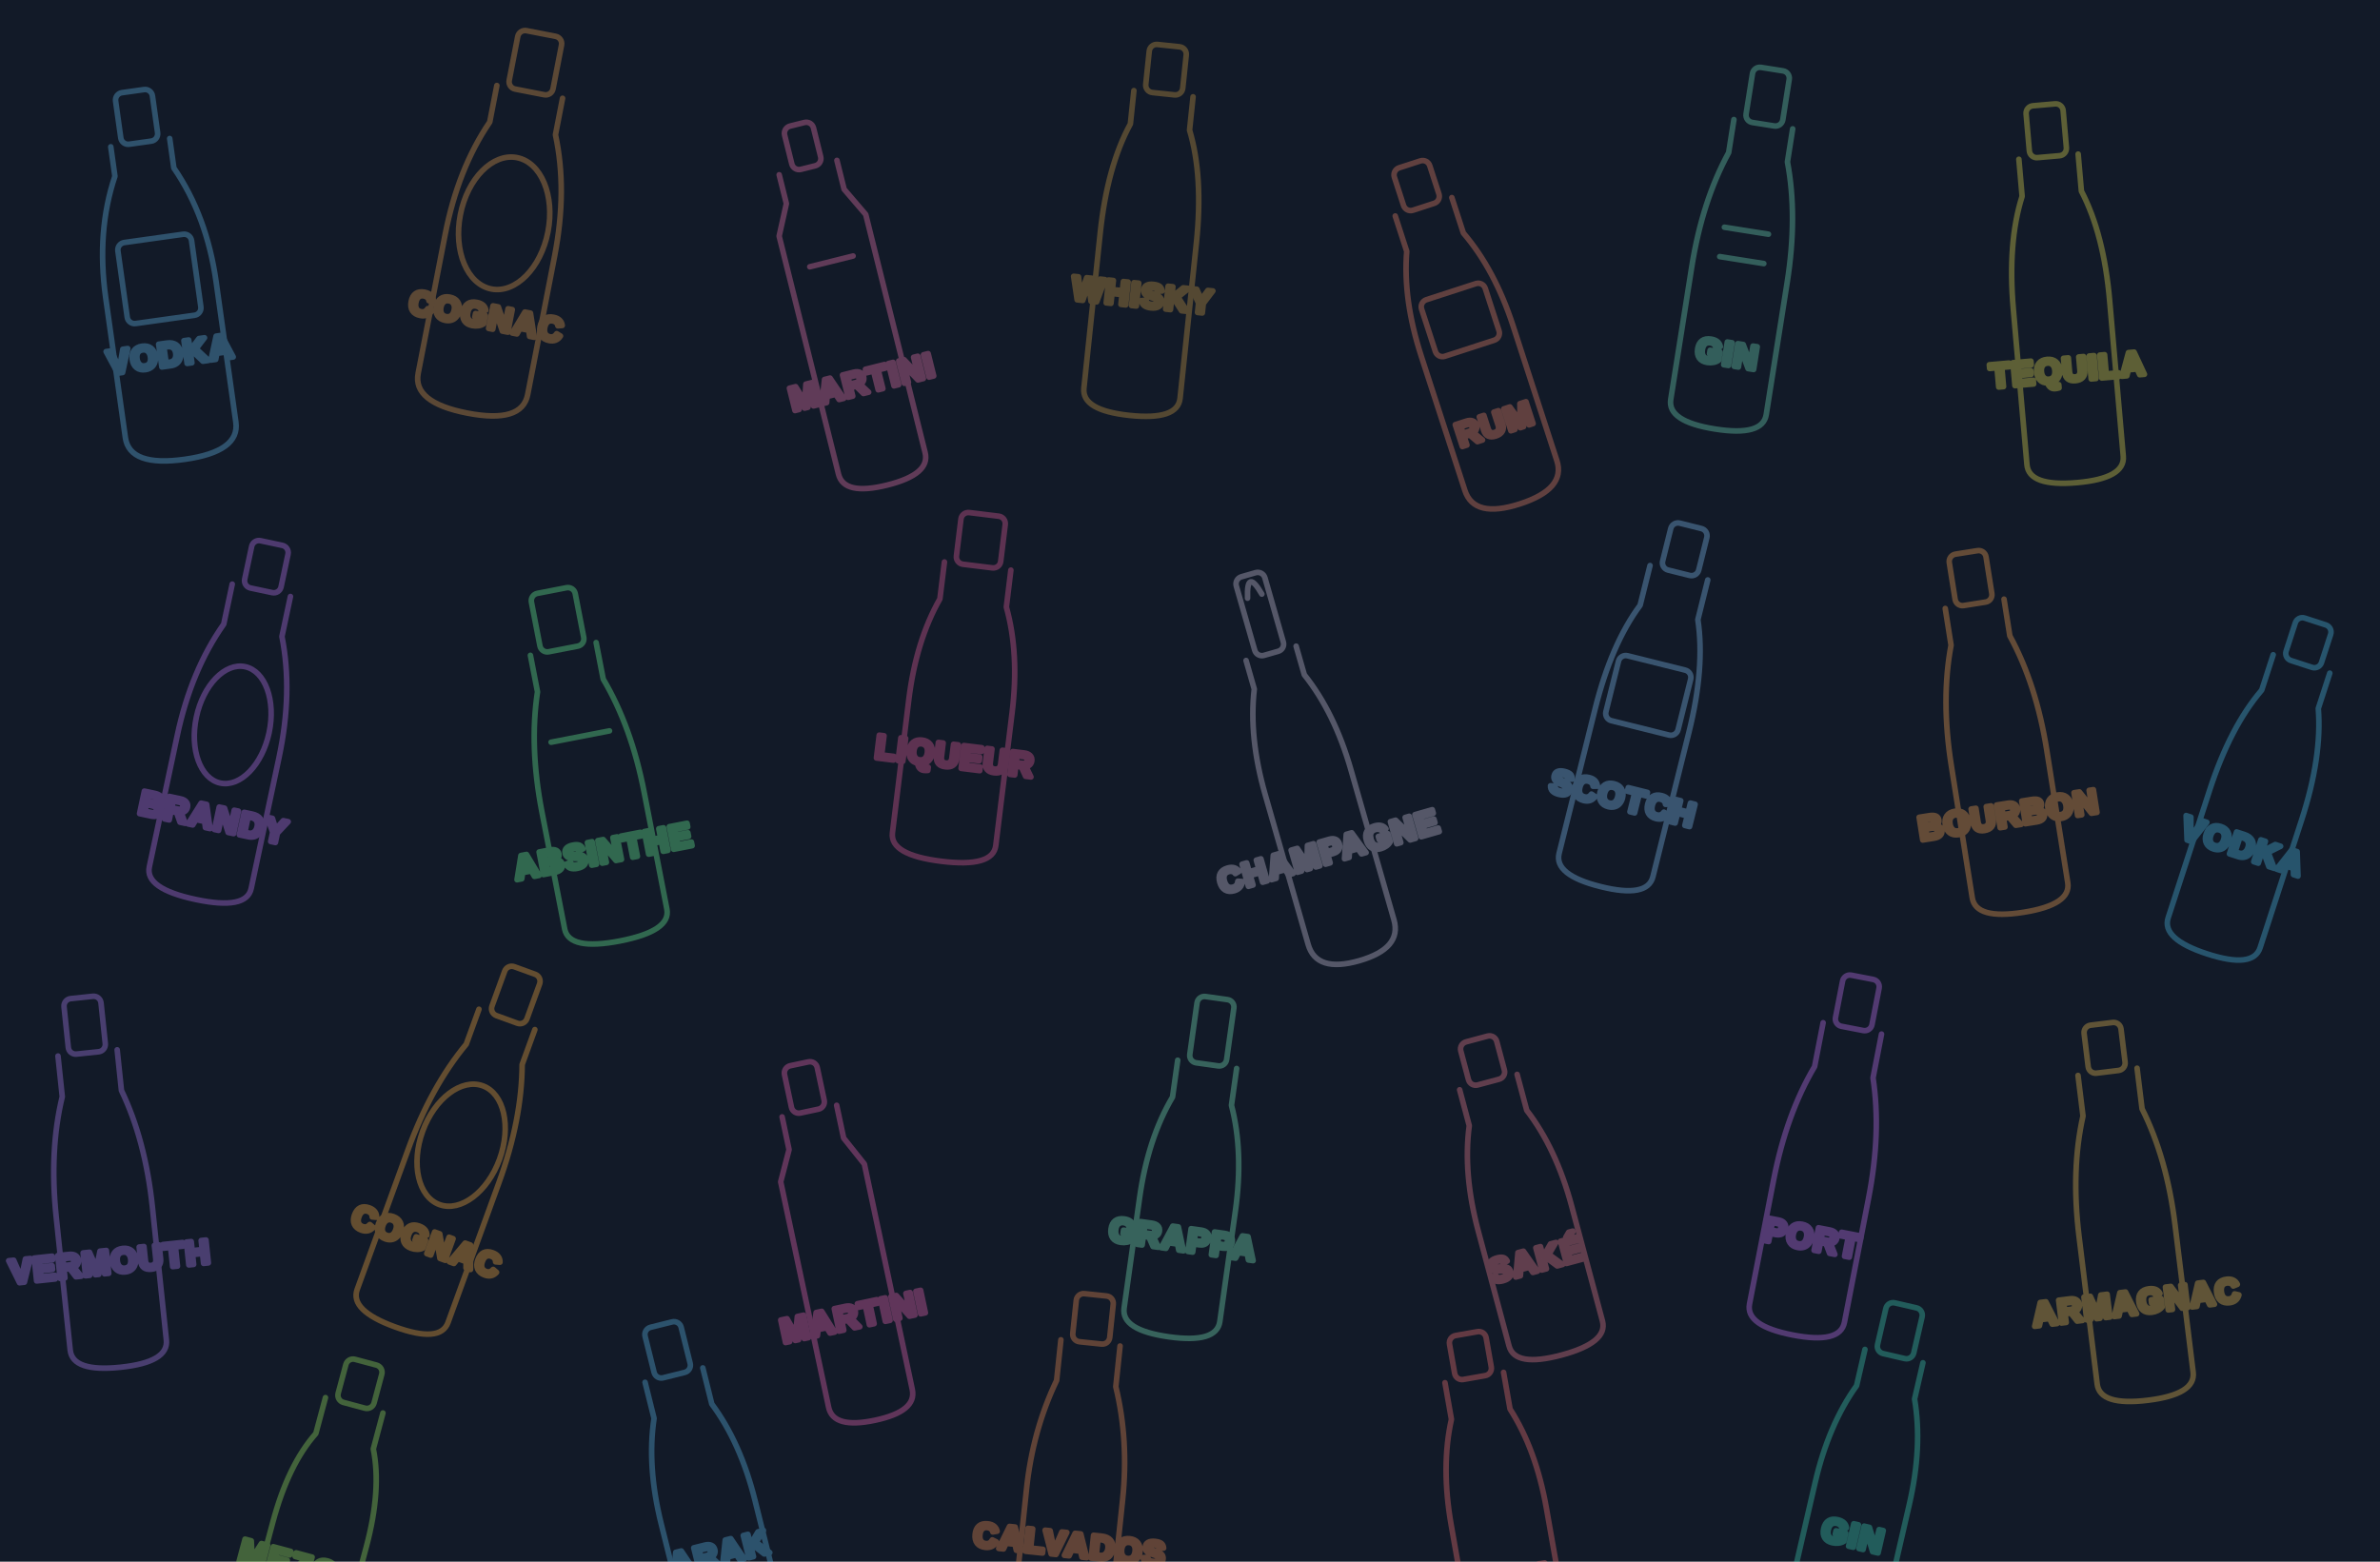
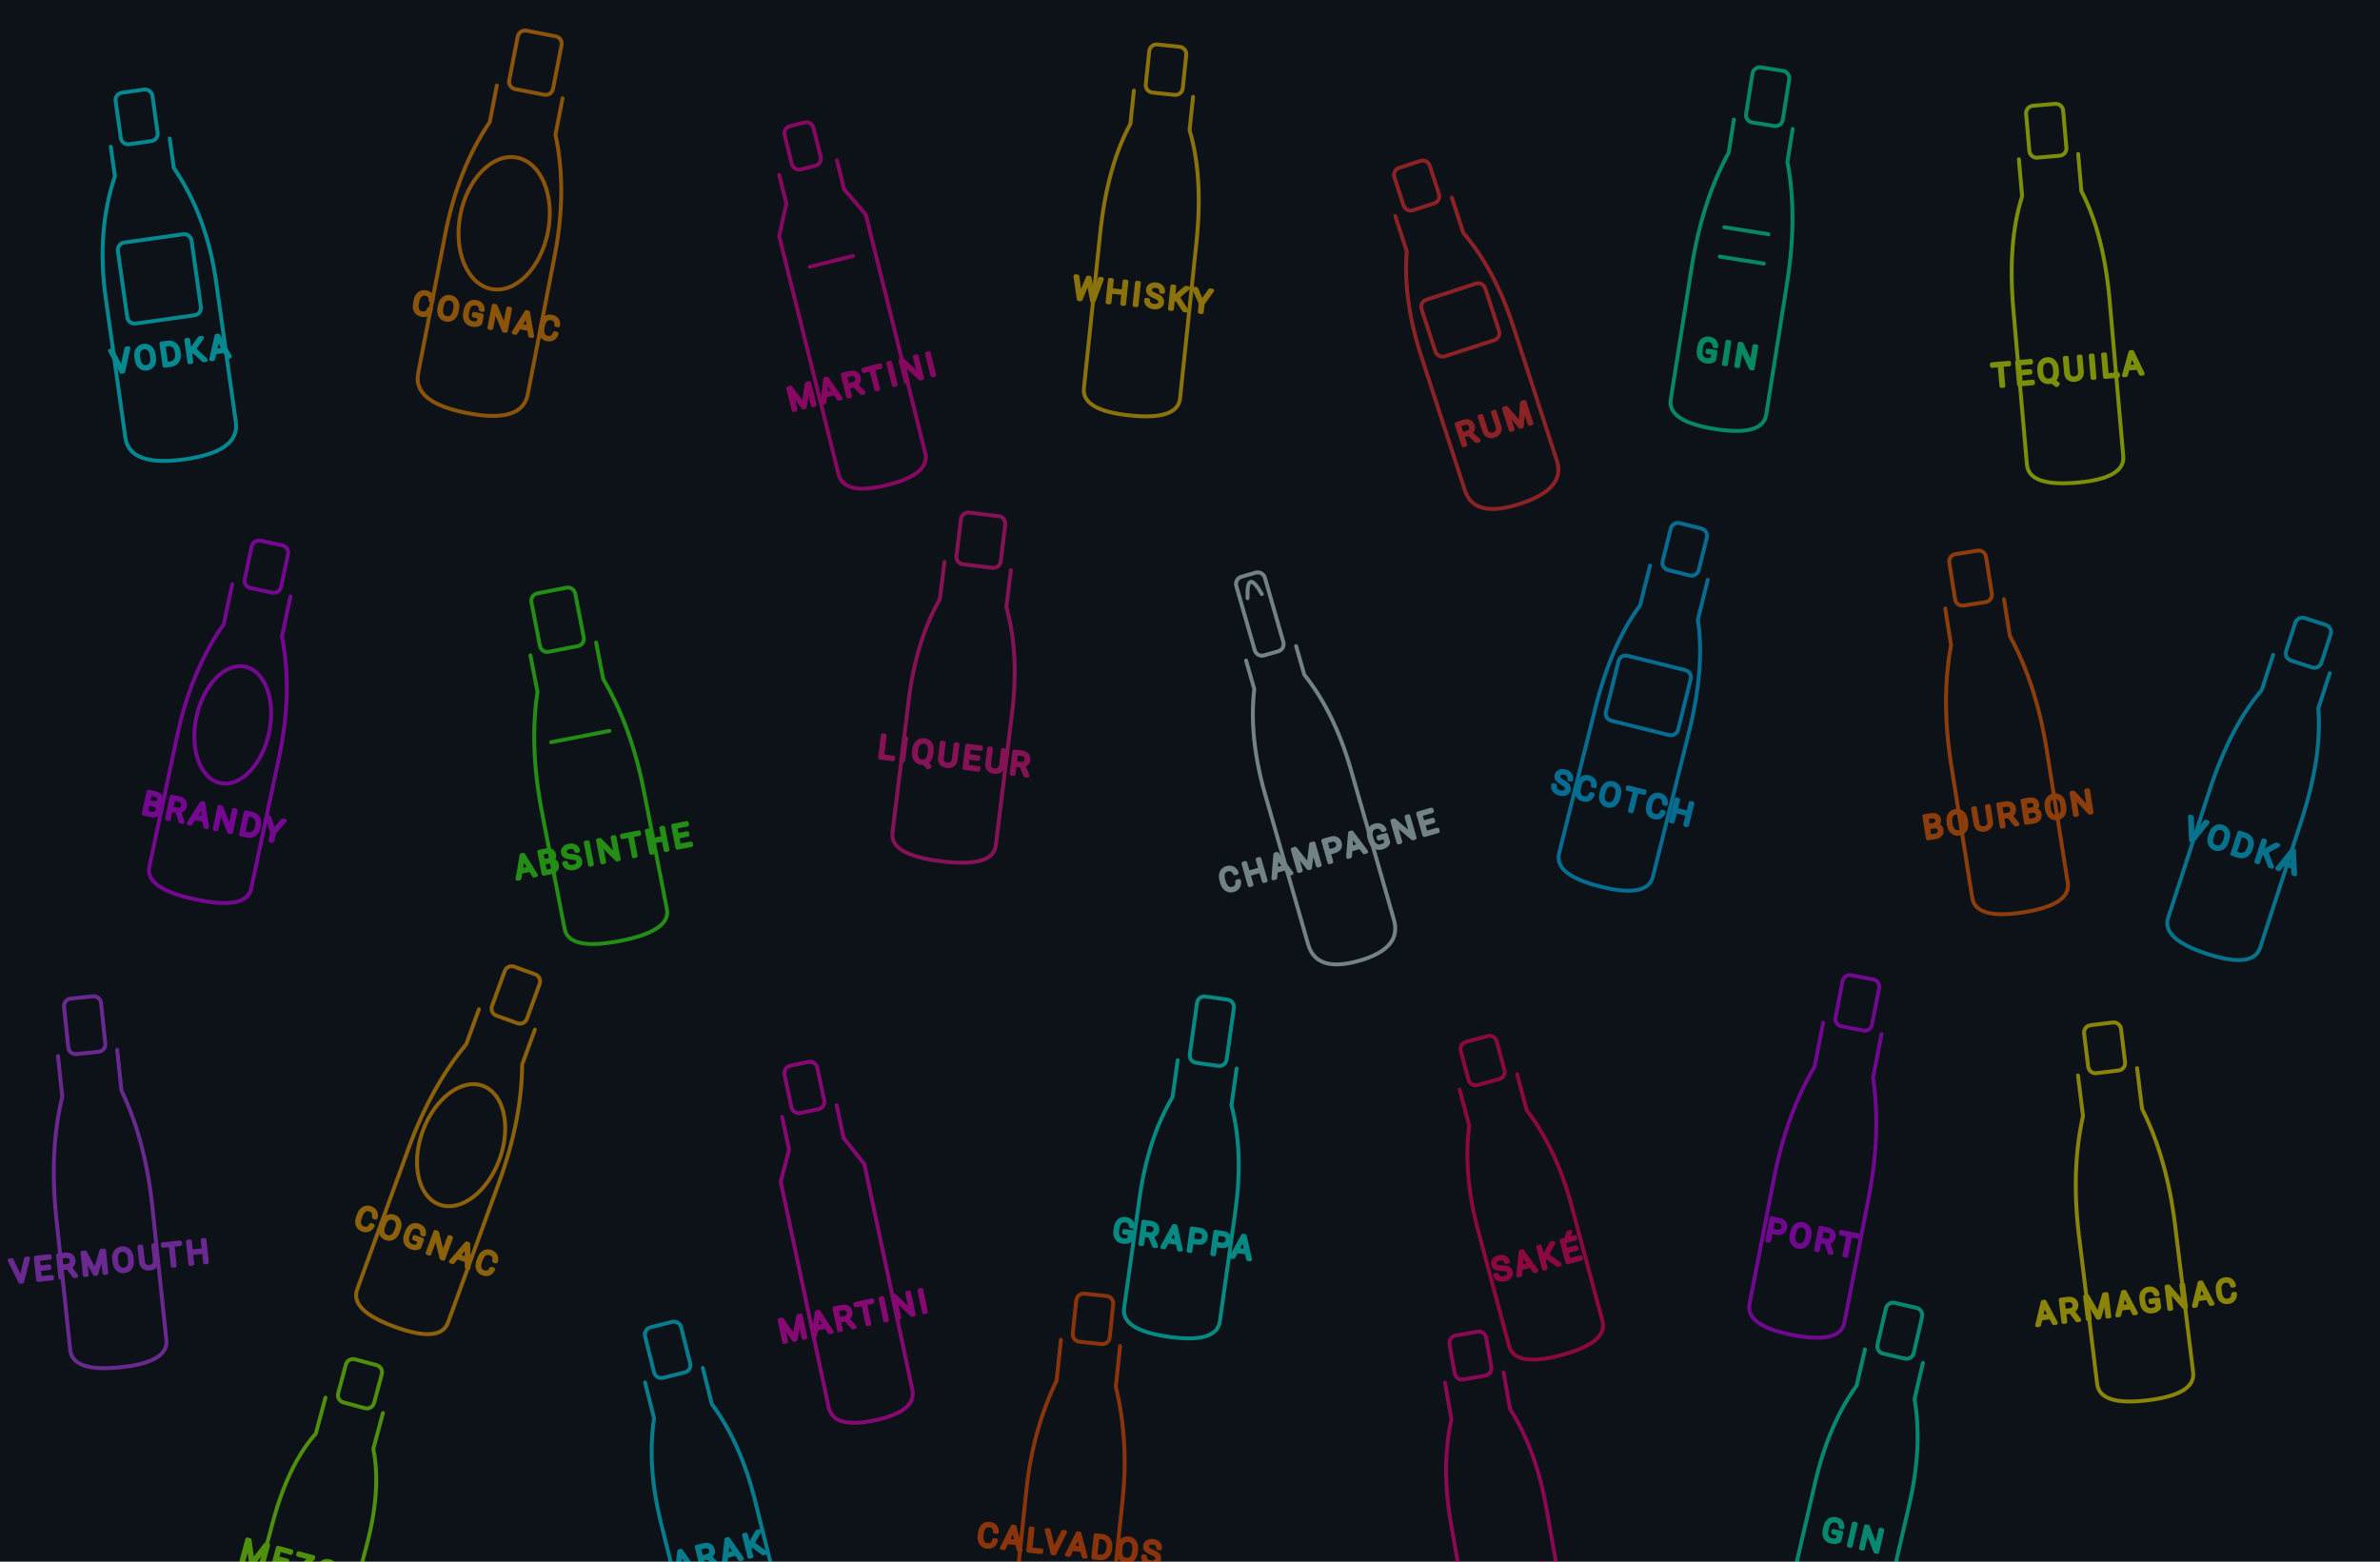
<svg xmlns="http://www.w3.org/2000/svg" width="640" height="420" viewBox="0 0 640 420">
-   <rect width="640" height="420" fill="#121a28" />
+   <rect width="640" height="420" fill="#0d1118" />
  <defs>
    <style type="text/css">
-       .lbl { font-family: system-ui, -apple-system, "Segoe UI", Arial, sans-serif; font-size: 9px; font-weight: 700; letter-spacing: 0.04em; text-anchor: middle; dominant-baseline: middle; }
+       .lbl {
+         font-family: system-ui, -apple-system, "Segoe UI", "Roboto", sans-serif;
+         font-size: 8.5px;
+         font-weight: 300;
+         letter-spacing: 0.14em;
+         text-anchor: middle;
+         dominant-baseline: middle;
+       }
    </style>
  </defs>
-   <g fill="none" stroke-width="1.5" stroke-linecap="round" stroke-linejoin="round">
-     <g transform="translate(28,24) rotate(-8 15 52)" stroke="#6ec8ff" opacity="0.32">
+   <g fill="none" stroke-width="1.05" stroke-linecap="round" stroke-linejoin="round">
+     <g transform="translate(28,24) rotate(-8 15 52)" stroke="#00f5ff" opacity="0.52">
      <rect x="10" y="0" width="10" height="14" rx="2" />
      <path d="M7 14 L7 22 Q0 36 0 54 L0 92 Q0 100 15 100 Q30 100 30 92 L30 54 Q30 36 23 22 L23 14" />
      <rect x="5" y="40" width="20" height="22" rx="2" />
-       <text class="lbl" x="15" y="72" fill="#9ad8ff">VODKA</text>
+       <text class="lbl" x="15" y="72" fill="#66ffff">VODKA</text>
    </g>
-     <g transform="translate(118,8) rotate(11 17 55)" stroke="#e8a050" opacity="0.34">
+     <g transform="translate(118,8) rotate(11 17 55)" stroke="#ff9100" opacity="0.52">
      <rect x="11" y="0" width="12" height="16" rx="2" />
      <path d="M8 16 L8 26 Q2 40 2 58 L2 96 Q2 104 17 104 Q32 104 32 96 L32 58 Q32 40 26 26 L26 16" />
      <ellipse cx="17" cy="52" rx="12" ry="18" />
-       <text class="lbl" x="17" y="78" fill="#ffd090">COGNAC</text>
+       <text class="lbl" x="17" y="78" fill="#ffe066">COGNAC</text>
    </g>
-     <g transform="translate(210,32) rotate(-14 16 48)" stroke="#ff7eb8" opacity="0.33">
+     <g transform="translate(210,32) rotate(-14 16 48)" stroke="#ff00aa" opacity="0.5">
      <rect x="12" y="0" width="8" height="12" rx="2" />
      <path d="M8 12 L8 20 L4 28 L4 94 Q4 100 16 100 Q28 100 28 94 L28 28 L24 20 L24 12" />
      <line x1="10" y1="38" x2="22" y2="38" />
-       <text class="lbl" x="16" y="72" fill="#ffb8d8">MARTINI</text>
+       <text class="lbl" x="16" y="72" fill="#ff66dd">MARTINI</text>
    </g>
-     <g transform="translate(295,12) rotate(6 14 50)" stroke="#d4a045" opacity="0.34">
+     <g transform="translate(295,12) rotate(6 14 50)" stroke="#ffcc00" opacity="0.52">
      <rect x="9" y="0" width="10" height="13" rx="2" />
      <path d="M6 13 L6 22 Q1 34 1 52 L1 94 Q1 100 14 100 Q27 100 27 94 L27 52 Q27 34 22 22 L22 13" />
-       <text class="lbl" x="14" y="68" fill="#f0c870">WHISKY</text>
+       <text class="lbl" x="14" y="68" fill="#fff566">WHISKY</text>
    </g>
-     <g transform="translate(378,42) rotate(-18 15 45)" stroke="#ff8f6e" opacity="0.33">
+     <g transform="translate(378,42) rotate(-18 15 45)" stroke="#ff3131" opacity="0.52">
      <rect x="10" y="0" width="10" height="12" rx="2" />
      <path d="M7 12 L7 22 Q2 34 2 50 L2 88 Q2 96 15 96 Q28 96 28 88 L28 50 Q28 34 23 22 L23 12" />
      <rect x="6" y="36" width="18" height="16" rx="2" />
-       <text class="lbl" x="15" y="74" fill="#ffc0a0">RUM</text>
+       <text class="lbl" x="15" y="74" fill="#ff8888">RUM</text>
    </g>
-     <g transform="translate(455,18) rotate(9 14 48)" stroke="#7cf0c8" opacity="0.32">
+     <g transform="translate(455,18) rotate(9 14 48)" stroke="#00ffaa" opacity="0.5">
      <rect x="9" y="0" width="10" height="15" rx="2" />
      <path d="M6 15 L6 24 Q1 38 1 56 L1 92 Q1 98 14 98 Q27 98 27 92 L27 56 Q27 38 22 24 L22 15" />
      <line x1="8" y1="44" x2="20" y2="44" />
      <line x1="8" y1="52" x2="20" y2="52" />
-       <text class="lbl" x="14" y="78" fill="#b0ffe8">GIN</text>
+       <text class="lbl" x="14" y="78" fill="#88ffdd">GIN</text>
    </g>
-     <g transform="translate(538,28) rotate(-5 16 50)" stroke="#e8e050" opacity="0.35">
+     <g transform="translate(538,28) rotate(-5 16 50)" stroke="#ddff00" opacity="0.53">
      <rect x="11" y="0" width="10" height="14" rx="2" />
      <path d="M8 14 L8 24 Q3 36 3 54 L3 96 Q3 102 16 102 Q29 102 29 96 L29 54 Q29 36 24 24 L24 14" />
-       <text class="lbl" x="16" y="72" fill="#fff898">TEQUILA</text>
+       <text class="lbl" x="16" y="72" fill="#eeff66">TEQUILA</text>
    </g>
-     <g transform="translate(48,145) rotate(12 15 48)" stroke="#c97cff" opacity="0.33">
+     <g transform="translate(48,145) rotate(12 15 48)" stroke="#d400ff" opacity="0.52">
      <rect x="10" y="0" width="10" height="13" rx="2" />
      <path d="M7 13 L7 24 Q1 38 1 56 L1 92 Q1 98 15 98 Q29 98 29 92 L29 56 Q29 38 23 24 L23 13" />
      <ellipse cx="15" cy="50" rx="10" ry="16" />
-       <text class="lbl" x="15" y="76" fill="#e8c0ff">BRANDY</text>
+       <text class="lbl" x="15" y="76" fill="#ee88ff">BRANDY</text>
    </g>
-     <g transform="translate(142,158) rotate(-11 15 45)" stroke="#6dff9a" opacity="0.34">
+     <g transform="translate(142,158) rotate(-11 15 45)" stroke="#39ff14" opacity="0.52">
      <rect x="9" y="0" width="12" height="16" rx="2" />
      <path d="M6 16 L6 26 Q1 40 1 58 L1 90 Q1 96 15 96 Q29 96 29 90 L29 58 Q29 40 24 26 L24 16" />
      <line x1="7" y1="40" x2="23" y2="40" />
-       <text class="lbl" x="15" y="72" fill="#c0ffd8">ABSINTHE</text>
+       <text class="lbl" x="15" y="72" fill="#baff66">ABSINTHE</text>
    </g>
-     <g transform="translate(245,138) rotate(7 14 46)" stroke="#ff66aa" opacity="0.32">
+     <g transform="translate(245,138) rotate(7 14 46)" stroke="#ff1493" opacity="0.5">
      <rect x="8" y="0" width="12" height="14" rx="2" />
      <path d="M5 14 L5 24 Q0 36 0 52 L0 88 Q0 94 14 94 Q28 94 28 88 L28 52 Q28 36 23 24 L23 14" />
-       <text class="lbl" x="14" y="66" fill="#ffa8d0">LIQUEUR</text>
+       <text class="lbl" x="14" y="66" fill="#ff77bb">LIQUEUR</text>
    </g>
-     <g transform="translate(338,152) rotate(-16 14 52)" stroke="#f0e8ff" opacity="0.30">
+     <g transform="translate(338,152) rotate(-16 14 52)" stroke="#e0ffff" opacity="0.48">
      <rect x="8" y="0" width="8" height="22" rx="2" />
      <path d="M5 22 L5 30 Q0 42 0 58 L0 100 Q0 108 12 108 Q24 108 24 100 L24 58 Q24 42 19 30 L19 22" />
      <path d="M10 6 Q12 -2 14 6" />
      <text class="lbl" x="12" y="78" fill="#ffffff">CHAMPAGNE</text>
    </g>
-     <g transform="translate(428,140) rotate(14 15 48)" stroke="#8acbff" opacity="0.33">
+     <g transform="translate(428,140) rotate(14 15 48)" stroke="#00bfff" opacity="0.52">
      <rect x="10" y="0" width="10" height="13" rx="2" />
      <path d="M7 13 L7 24 Q2 36 2 54 L2 94 Q2 100 15 100 Q28 100 28 94 L28 54 Q28 36 23 24 L23 13" />
      <rect x="5" y="38" width="20" height="18" rx="2" />
-       <text class="lbl" x="15" y="76" fill="#d0e8ff">SCOTCH</text>
+       <text class="lbl" x="15" y="76" fill="#66e5ff">SCOTCH</text>
    </g>
-     <g transform="translate(522,148) rotate(-9 14 46)" stroke="#ffaa55" opacity="0.34">
+     <g transform="translate(522,148) rotate(-9 14 46)" stroke="#ff6600" opacity="0.52">
      <rect x="9" y="0" width="10" height="14" rx="2" />
      <path d="M6 14 L6 24 Q1 38 1 56 L1 92 Q1 98 14 98 Q27 98 27 92 L27 56 Q27 38 22 24 L22 14" />
-       <text class="lbl" x="14" y="72" fill="#ffd498">BOURBON</text>
+       <text class="lbl" x="14" y="72" fill="#ffaa44">BOURBON</text>
    </g>
-     <g transform="translate(595,165) rotate(18 14 44)" stroke="#55d0ff" opacity="0.32">
+     <g transform="translate(595,165) rotate(18 14 44)" stroke="#00d4ff" opacity="0.5">
      <rect x="9" y="0" width="10" height="12" rx="2" />
      <path d="M6 12 L6 22 Q1 34 1 52 L1 88 Q1 94 14 94 Q27 94 27 88 L27 52 Q27 34 22 22 L22 12" />
-       <text class="lbl" x="14" y="64" fill="#a8ecff">VODKA</text>
+       <text class="lbl" x="14" y="64" fill="#88ffff">VODKA</text>
    </g>
-     <g transform="translate(12,268) rotate(-6 15 48)" stroke="#b888ff" opacity="0.33">
+     <g transform="translate(12,268) rotate(-6 15 48)" stroke="#bf40ff" opacity="0.52">
      <rect x="10" y="0" width="10" height="15" rx="2" />
      <path d="M7 15 L7 26 Q2 40 2 58 L2 94 Q2 100 15 100 Q28 100 28 94 L28 58 Q28 40 23 26 L23 15" />
-       <text class="lbl" x="15" y="72" fill="#dcc8ff">VERMOUTH</text>
+       <text class="lbl" x="15" y="72" fill="#dd88ff">VERMOUTH</text>
    </g>
-     <g transform="translate(108,258) rotate(20 16 50)" stroke="#ffb040" opacity="0.34">
+     <g transform="translate(108,258) rotate(20 16 50)" stroke="#ffaa00" opacity="0.52">
      <rect x="11" y="0" width="10" height="14" rx="2" />
      <path d="M8 14 L8 24 Q3 38 3 56 L3 96 Q3 102 16 102 Q29 102 29 96 L29 56 Q29 38 24 24 L24 14" />
      <ellipse cx="16" cy="50" rx="11" ry="17" />
-       <text class="lbl" x="16" y="78" fill="#ffe0a0">COGNAC</text>
+       <text class="lbl" x="16" y="78" fill="#ffee55">COGNAC</text>
    </g>
-     <g transform="translate(210,285) rotate(-12 15 46)" stroke="#ff6ec0" opacity="0.33">
+     <g transform="translate(210,285) rotate(-12 15 46)" stroke="#ff00cc" opacity="0.5">
      <rect x="10" y="0" width="9" height="13" rx="2" />
      <path d="M7 13 L7 22 L3 30 L3 92 Q3 98 14.5 98 Q26 98 26 92 L26 30 L22 22 L22 13" />
-       <text class="lbl" x="14.5" y="70" fill="#ffc8e8">MARTINI</text>
+       <text class="lbl" x="14.5" y="70" fill="#ff77dd">MARTINI</text>
    </g>
-     <g transform="translate(308,268) rotate(8 13 44)" stroke="#88ffcc" opacity="0.32">
+     <g transform="translate(308,268) rotate(8 13 44)" stroke="#00ffee" opacity="0.5">
      <rect x="8" y="0" width="10" height="18" rx="2" />
      <path d="M5 18 L5 28 Q0 40 0 56 L0 86 Q0 92 13 92 Q26 92 26 86 L26 56 Q26 40 21 28 L21 18" />
-       <text class="lbl" x="13" y="66" fill="#c0ffe8">GRAPPA</text>
+       <text class="lbl" x="13" y="66" fill="#88ffff">GRAPPA</text>
    </g>
-     <g transform="translate(395,278) rotate(-15 13 42)" stroke="#ff8899" opacity="0.33">
+     <g transform="translate(395,278) rotate(-15 13 42)" stroke="#ff0066" opacity="0.52">
      <rect x="8" y="0" width="10" height="12" rx="2" />
      <path d="M5 12 L5 22 Q0 34 0 50 L0 82 Q0 88 13 88 Q26 88 26 82 L26 50 Q26 34 21 22 L21 12" />
-       <text class="lbl" x="13" y="62" fill="#ffc8d0">SAKÉ</text>
+       <text class="lbl" x="13" y="62" fill="#ff88aa">SAKÉ</text>
    </g>
-     <g transform="translate(478,262) rotate(11 14 46)" stroke="#cc77ff" opacity="0.34">
+     <g transform="translate(478,262) rotate(11 14 46)" stroke="#cc00ff" opacity="0.52">
      <rect x="9" y="0" width="10" height="14" rx="2" />
      <path d="M6 14 L6 26 Q1 40 1 58 L1 92 Q1 98 14 98 Q27 98 27 92 L27 58 Q27 40 22 26 L22 14" />
-       <text class="lbl" x="14" y="72" fill="#e8c0ff">PORT</text>
+       <text class="lbl" x="14" y="72" fill="#ee99ff">PORT</text>
    </g>
-     <g transform="translate(556,275) rotate(-7 15 48)" stroke="#ffcc55" opacity="0.33">
+     <g transform="translate(556,275) rotate(-7 15 48)" stroke="#ffee00" opacity="0.52">
      <rect x="10" y="0" width="10" height="13" rx="2" />
      <path d="M7 13 L7 24 Q2 38 2 56 L2 96 Q2 102 15 102 Q28 102 28 96 L28 56 Q28 38 23 24 L23 13" />
-       <text class="lbl" x="15" y="76" fill="#fff0a8">ARMAGNAC</text>
+       <text class="lbl" x="15" y="76" fill="#ffff88">ARMAGNAC</text>
    </g>
-     <g transform="translate(75,365) rotate(15 13 40)" stroke="#a0f060" opacity="0.34">
+     <g transform="translate(75,365) rotate(15 13 40)" stroke="#88ff00" opacity="0.53">
      <rect x="8" y="0" width="10" height="12" rx="2" />
      <path d="M5 12 L5 22 Q0 32 0 48 L0 78 Q0 84 13 84 Q26 84 26 78 L26 48 Q26 32 21 22 L21 12" />
-       <text class="lbl" x="13" y="58" fill="#d8ffa8">MEZCAL</text>
+       <text class="lbl" x="13" y="58" fill="#ccff66">MEZCAL</text>
    </g>
-     <g transform="translate(175,355) rotate(-14 13 42)" stroke="#66c8ff" opacity="0.32">
+     <g transform="translate(175,355) rotate(-14 13 42)" stroke="#00e8ff" opacity="0.5">
      <rect x="8" y="0" width="10" height="14" rx="2" />
      <path d="M5 14 L5 24 Q0 36 0 52 L0 84 Q0 90 13 90 Q26 90 26 84 L26 52 Q26 36 21 24 L21 14" />
-       <text class="lbl" x="13" y="64" fill="#b8e8ff">ARAK</text>
+       <text class="lbl" x="13" y="64" fill="#99ffff">ARAK</text>
    </g>
-     <g transform="translate(275,348) rotate(6 15 44)" stroke="#ff9955" opacity="0.33">
+     <g transform="translate(275,348) rotate(6 15 44)" stroke="#ff5500" opacity="0.52">
      <rect x="10" y="0" width="10" height="13" rx="2" />
      <path d="M7 13 L7 24 Q2 38 2 54 L2 88 Q2 94 15 94 Q28 94 28 88 L28 54 Q28 38 23 24 L23 13" />
-       <text class="lbl" x="15" y="68" fill="#ffd8b8">CALVADOS</text>
+       <text class="lbl" x="15" y="68" fill="#ffaa77">CALVADOS</text>
    </g>
-     <g transform="translate(388,358) rotate(-10 14 44)" stroke="#ff7878" opacity="0.34">
+     <g transform="translate(388,358) rotate(-10 14 44)" stroke="#ff0088" opacity="0.52">
      <rect x="9" y="0" width="10" height="12" rx="2" />
      <path d="M6 12 L6 22 Q1 34 1 50 L1 86 Q1 92 14 92 Q27 92 27 86 L27 50 Q27 34 22 22 L22 12" />
-       <text class="lbl" x="14" y="68" fill="#ffb8b8">RUM</text>
+       <text class="lbl" x="14" y="68" fill="#ff77aa">RUM</text>
    </g>
-     <g transform="translate(490,350) rotate(13 13 42)" stroke="#44e8c8" opacity="0.32">
+     <g transform="translate(490,350) rotate(13 13 42)" stroke="#00ffc8" opacity="0.5">
      <rect x="8" y="0" width="10" height="14" rx="2" />
      <path d="M5 14 L5 24 Q0 36 0 52 L0 84 Q0 90 13 90 Q26 90 26 84 L26 52 Q26 36 21 24 L21 14" />
-       <text class="lbl" x="13" y="64" fill="#a8ffe8">GIN</text>
+       <text class="lbl" x="13" y="64" fill="#aaffee">GIN</text>
    </g>
  </g>
</svg>
